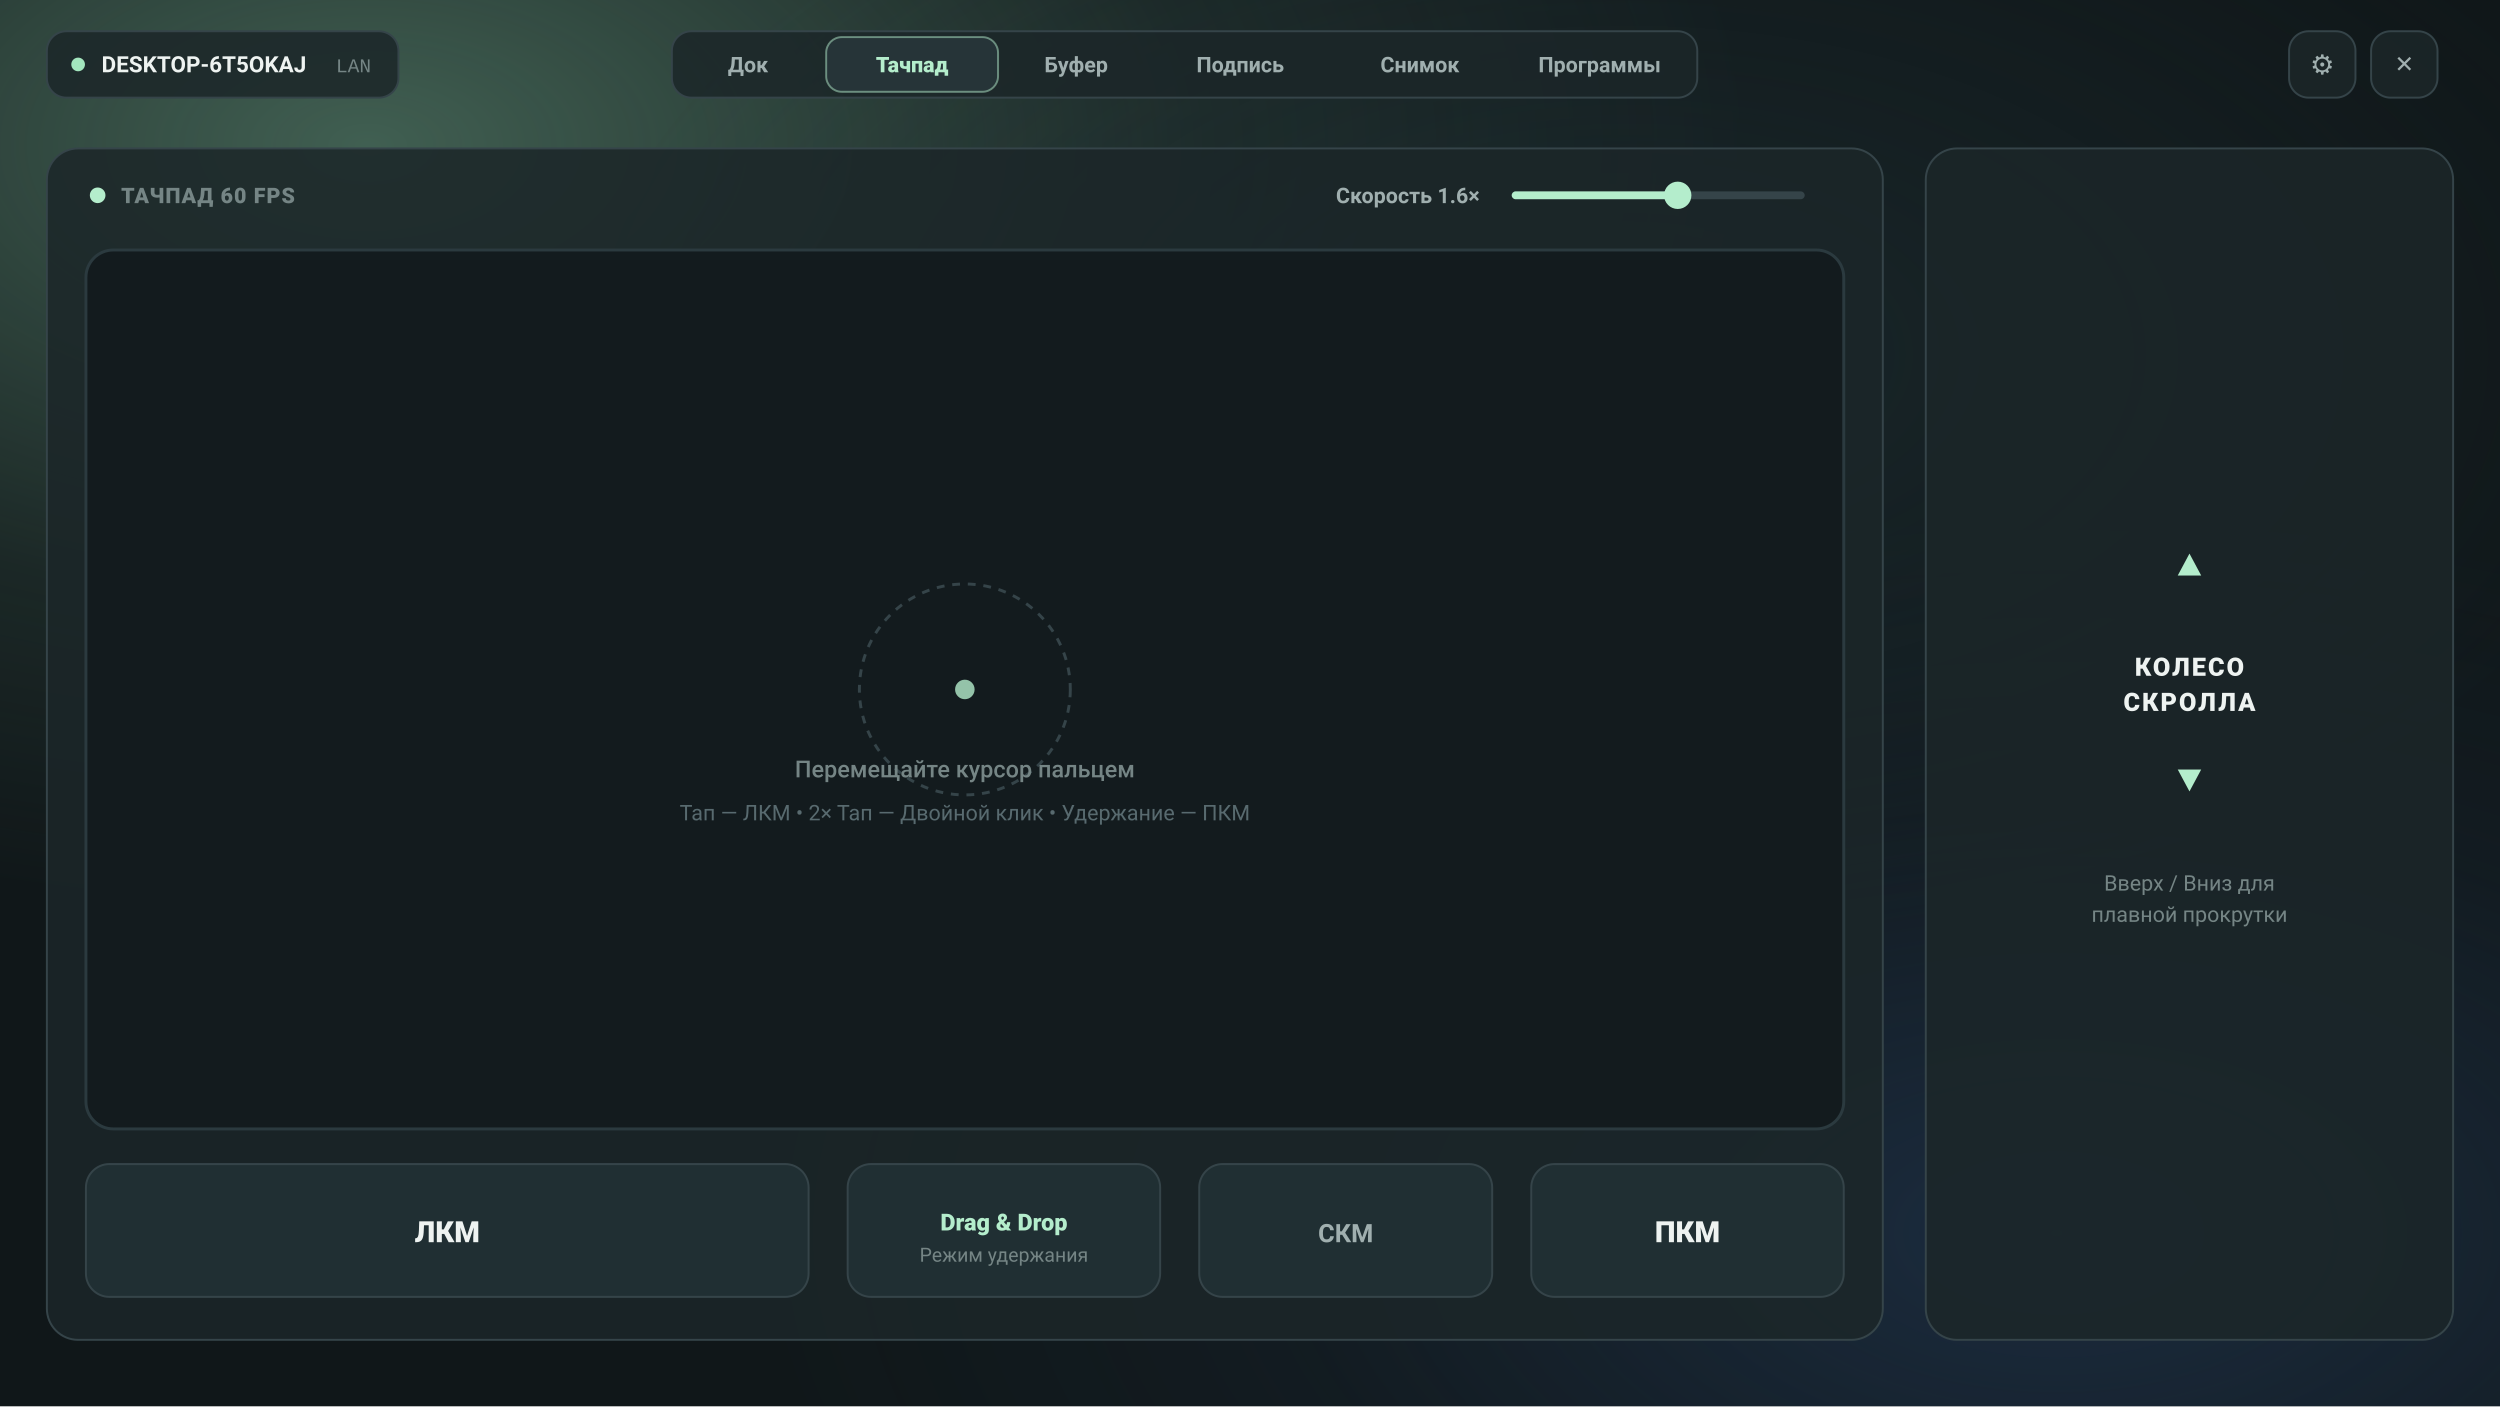
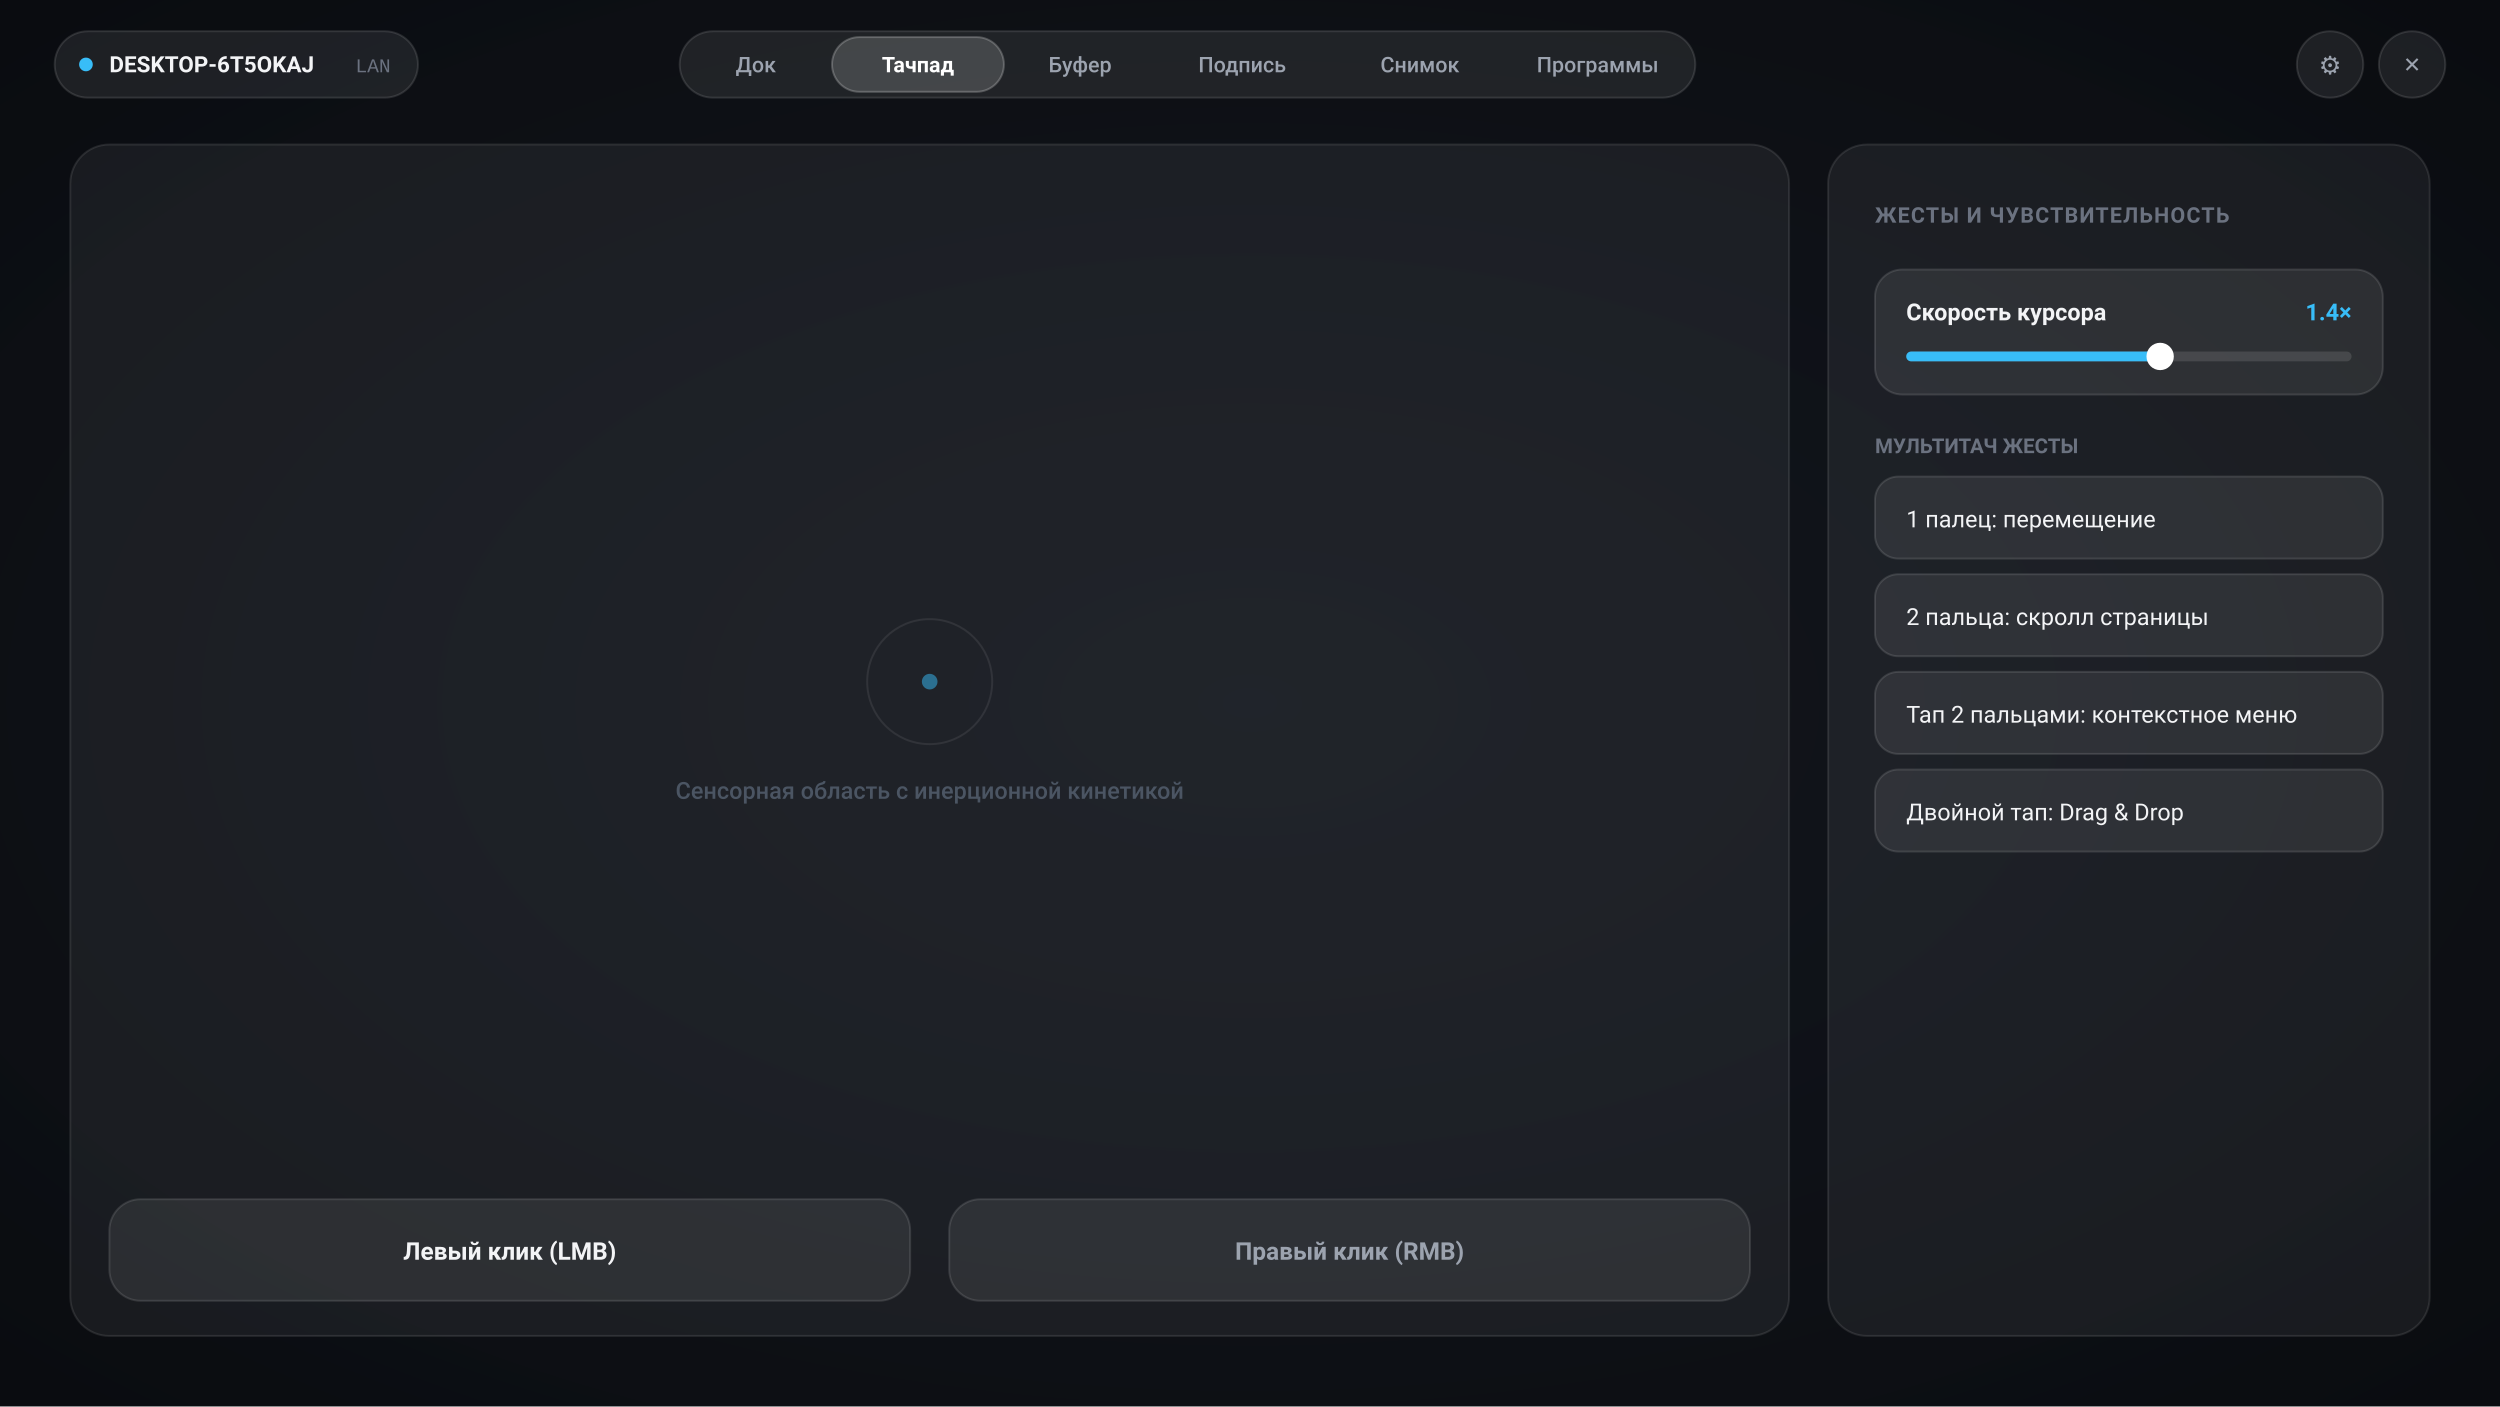
<svg xmlns="http://www.w3.org/2000/svg" width="1280" height="720" viewBox="0 0 1280 720" role="img" aria-label="Pult Touchpad">
  <style>
  text { font-family: -apple-system, BlinkMacSystemFont, 'Segoe UI', Roboto, Helvetica, Arial, sans-serif; }
  .mono { font-family: 'Consolas', 'Courier New', monospace; }
-   .glass { fill: #1B2629; fill-opacity: 0.85; stroke: #354449; stroke-width: 1; }
-   .glass-card { fill: #1B2629; fill-opacity: 0.88; stroke: #354449; stroke-width: 1; }
-   .tile { fill: #1B2629; fill-opacity: 0.85; stroke: #354449; stroke-width: 1; }
-   .tile-fav { fill: #202E33; fill-opacity: 0.95; stroke: #B4EDCC; stroke-opacity: 0.6; stroke-width: 1.5; }
-   .tile-run { fill: #1B2629; fill-opacity: 0.90; stroke: #A3E6BE; stroke-opacity: 0.85; stroke-width: 1.5; }
-   .btn { fill: #263438; stroke: #354449; stroke-width: 1; }
-   .btn-accent { fill: #B4EDCC; }
-   .badge { fill: #263438; stroke: #354449; stroke-width: 1; }
+   .liquid-glass { fill: #FFFFFF; fill-opacity: 0.08; stroke: #FFFFFF; stroke-opacity: 0.12; stroke-width: 1; }
+   .liquid-card { fill: #FFFFFF; fill-opacity: 0.06; stroke: #FFFFFF; stroke-opacity: 0.10; stroke-width: 1; }
+   .liquid-active { fill: #FFFFFF; fill-opacity: 0.16; stroke: #FFFFFF; stroke-opacity: 0.20; stroke-width: 1; }
+   .liquid-btn { fill: #FFFFFF; fill-opacity: 0.08; stroke: #FFFFFF; stroke-opacity: 0.12; stroke-width: 1; }
+   .accent-fill { fill: #38BDF8; }
</style>
  <defs>
-     <radialGradient id="auroraA" cx="15%" cy="10%" r="55%">
-       <stop offset="0%" stop-color="#71A78A" stop-opacity="0.50" />
-       <stop offset="60%" stop-color="#71A78A" stop-opacity="0.12" />
-       <stop offset="100%" stop-color="#71A78A" stop-opacity="0" />
-     </radialGradient>
-     <radialGradient id="auroraB" cx="82%" cy="88%" r="52%">
-       <stop offset="0%" stop-color="#274268" stop-opacity="0.48" />
-       <stop offset="60%" stop-color="#274268" stop-opacity="0.10" />
-       <stop offset="100%" stop-color="#274268" stop-opacity="0" />
-     </radialGradient>
-     <radialGradient id="auroraC" cx="65%" cy="25%" r="42%">
-       <stop offset="0%" stop-color="#273F45" stop-opacity="0.38" />
-       <stop offset="100%" stop-color="#273F45" stop-opacity="0" />
+     <radialGradient id="darkVignette" cx="50%" cy="50%" r="70%">
+       <stop offset="0%" stop-color="#141820" stop-opacity="0.8" />
+       <stop offset="100%" stop-color="#0A0C10" stop-opacity="1" />
    </radialGradient>
  </defs>
-   <rect width="1280" height="720" fill="#101719" />
-   <rect width="1280" height="720" fill="url(#auroraA)" />
-   <rect width="1280" height="720" fill="url(#auroraB)" />
-   <rect width="1280" height="720" fill="url(#auroraC)" />
-   <g transform="translate(24 16)">
-     <rect x="0" y="0" width="180" height="34" rx="10" class="glass" />
-     <circle cx="16" cy="17" r="3.5" fill="#A3E6BE" />
-     <text x="28" y="21" fill="#EEF3F1" font-size="11.5" font-weight="700">DESKTOP-6T5OKAJ</text>
-     <text x="148" y="21" fill="#758585" font-size="10" class="mono">LAN</text>
+   <rect width="1280" height="720" fill="#0C0E12" />
+   <rect width="1280" height="720" fill="url(#darkVignette)" />
+   <g transform="translate(28 16)">
+     <rect x="0" y="0" width="186" height="34" rx="17" class="liquid-glass" />
+     <circle cx="16" cy="17" r="3.5" fill="#38BDF8" />
+     <text x="28" y="21" fill="#F3F4F6" font-size="11.5" font-weight="600">DESKTOP-6T5OKAJ</text>
+     <text x="154" y="21" fill="#6B7280" font-size="10" class="mono">LAN</text>
    <g transform="translate(320 0)">
-       <rect x="0" y="0" width="525" height="34" rx="10" class="glass" />
-       <text x="39" y="21" fill="#A0AFAF" font-size="11" font-weight="600" text-anchor="middle">Док</text>
-       <rect x="79" y="3" width="88" height="28" rx="8" fill="#263438" stroke="#B4EDCC" stroke-opacity="0.5" />
-       <text x="123" y="21" fill="#B4EDCC" font-size="11" font-weight="800" text-anchor="middle">Тачпад</text>
-       <text x="207" y="21" fill="#A0AFAF" font-size="11" font-weight="600" text-anchor="middle">Буфер</text>
-       <text x="291" y="21" fill="#A0AFAF" font-size="11" font-weight="600" text-anchor="middle">Подпись</text>
-       <text x="383" y="21" fill="#A0AFAF" font-size="11" font-weight="600" text-anchor="middle">Снимок</text>
-       <text x="475" y="21" fill="#A0AFAF" font-size="11" font-weight="600" text-anchor="middle">Программы</text>
+       <rect x="0" y="0" width="520" height="34" rx="17" class="liquid-glass" />
+       <text x="39" y="21" fill="#9CA3AF" font-size="11" font-weight="500" text-anchor="middle">Док</text>
+       <rect x="78" y="3" width="88" height="28" rx="14" fill="#FFFFFF" fill-opacity="0.16" stroke="#FFFFFF" stroke-opacity="0.22" />
+       <text x="122" y="21" fill="#FFFFFF" font-size="11" font-weight="700" text-anchor="middle">Тачпад</text>
+       <text x="205" y="21" fill="#9CA3AF" font-size="11" font-weight="500" text-anchor="middle">Буфер</text>
+       <text x="288" y="21" fill="#9CA3AF" font-size="11" font-weight="500" text-anchor="middle">Подпись</text>
+       <text x="379" y="21" fill="#9CA3AF" font-size="11" font-weight="500" text-anchor="middle">Снимок</text>
+       <text x="470" y="21" fill="#9CA3AF" font-size="11" font-weight="500" text-anchor="middle">Программы</text>
    </g>
    <g transform="translate(1148 0)">
-       <rect x="0" y="0" width="34" height="34" rx="10" class="glass" />
-       <text x="17" y="22" fill="#A0AFAF" font-size="14" text-anchor="middle">⚙</text>
-       <rect x="42" y="0" width="34" height="34" rx="10" class="glass" />
-       <text x="59" y="21" fill="#A0AFAF" font-size="12" font-weight="700" text-anchor="middle">✕</text>
+       <rect x="0" y="0" width="34" height="34" rx="17" class="liquid-glass" />
+       <text x="17" y="22" fill="#9CA3AF" font-size="13" text-anchor="middle">⚙</text>
+       <rect x="42" y="0" width="34" height="34" rx="17" class="liquid-glass" />
+       <text x="59" y="21" fill="#9CA3AF" font-size="11" font-weight="600" text-anchor="middle">✕</text>
    </g>
  </g>
-   <g transform="translate(24 76)">
+   <g transform="translate(36 74)">
    <g transform="translate(0 0)">
-       <rect x="0" y="0" width="940" height="610" rx="16" class="glass" />
-       <g transform="translate(20 18)">
-         <circle cx="6" cy="6" r="4" fill="#B4EDCC" />
-         <text x="18" y="10" fill="#758585" font-size="11" font-weight="800" letter-spacing="0.5">ТАЧПАД 60 FPS</text>
-         <g transform="translate(640 -6)">
-           <text x="0" y="16" fill="#A0AFAF" font-size="11" font-weight="600">Скорость 1.6×</text>
-           <rect x="90" y="10" width="150" height="4" rx="2" fill="#354449" />
-           <rect x="90" y="10" width="85" height="4" rx="2" fill="#B4EDCC" />
-           <circle cx="175" cy="12" r="7" fill="#B4EDCC" />
-         </g>
-       </g>
-       <g transform="translate(20 52)">
-         <rect x="0" y="0" width="900" height="450" rx="14" fill="#131B1E" stroke="#2B3A3F" stroke-width="1.5" />
-         <circle cx="450" cy="225" r="54" stroke="#354449" stroke-width="1.5" stroke-dasharray="4 4" fill="none" />
-         <circle cx="450" cy="225" r="5" fill="#B4EDCC" fill-opacity="0.8" />
-         <text x="450" y="270" fill="#758585" font-size="12" font-weight="500" text-anchor="middle">Перемещайте курсор пальцем</text>
-         <text x="450" y="292" fill="#586A6F" font-size="11" text-anchor="middle">Тап — ЛКМ  •  2× Тап — Двойной клик  •  Удержание — ПКМ</text>
-       </g>
-       <g transform="translate(20 520)">
-         <rect x="0" y="0" width="370" height="68" rx="12" fill="#202F33" stroke="#354449" />
-         <text x="185" y="40" fill="#EEF3F1" font-size="15" font-weight="800" text-anchor="middle">ЛКМ</text>
-         <rect x="390" y="0" width="160" height="68" rx="12" fill="#202F33" stroke="#354449" />
-         <text x="470" y="34" fill="#B4EDCC" font-size="12" font-weight="800" text-anchor="middle">Drag &amp; Drop</text>
-         <text x="470" y="50" fill="#758585" font-size="10" text-anchor="middle">Режим удержания</text>
-         <rect x="570" y="0" width="150" height="68" rx="12" fill="#202F33" stroke="#354449" />
-         <text x="645" y="40" fill="#A0AFAF" font-size="13" font-weight="700" text-anchor="middle">СКМ</text>
-         <rect x="740" y="0" width="160" height="68" rx="12" fill="#202F33" stroke="#354449" />
-         <text x="820" y="40" fill="#EEF3F1" font-size="15" font-weight="800" text-anchor="middle">ПКМ</text>
+       <rect x="0" y="0" width="880" height="610" rx="20" class="liquid-card" />
+       <circle cx="440" cy="275" r="32" stroke="#FFFFFF" stroke-opacity="0.08" stroke-width="1" fill="none" />
+       <circle cx="440" cy="275" r="4" fill="#38BDF8" fill-opacity="0.5" />
+       <text x="440" y="335" fill="#4B5563" font-size="12" font-weight="500" text-anchor="middle">Сенсорная область с инерционной кинетикой</text>
+       <g transform="translate(20 540)">
+         <rect x="0" y="0" width="410" height="52" rx="16" class="liquid-glass" />
+         <text x="205" y="31" fill="#F3F4F6" font-size="12.5" font-weight="600" text-anchor="middle">Левый клик (LMB)</text>
+         <rect x="430" y="0" width="410" height="52" rx="16" class="liquid-glass" />
+         <text x="635" y="31" fill="#9CA3AF" font-size="12.5" font-weight="600" text-anchor="middle">Правый клик (RMB)</text>
      </g>
    </g>
-     <g transform="translate(962 0)">
-       <rect x="0" y="0" width="270" height="610" rx="16" class="glass" />
-       <g transform="translate(135 300)">
-         <text x="0" y="-80" fill="#B4EDCC" font-size="20" text-anchor="middle">▲</text>
-         <text x="0" y="-30" fill="#EEF3F1" font-size="13" font-weight="800" text-anchor="middle" letter-spacing="1">КОЛЕСО</text>
-         <text x="0" y="-12" fill="#EEF3F1" font-size="13" font-weight="800" text-anchor="middle" letter-spacing="1">СКРОЛЛА</text>
-         <text x="0" y="30" fill="#B4EDCC" font-size="20" text-anchor="middle">▼</text>
-         <text x="0" y="80" fill="#758585" font-size="11" text-anchor="middle">Вверх / Вниз для</text>
-         <text x="0" y="96" fill="#758585" font-size="11" text-anchor="middle">плавной прокрутки</text>
+     <g transform="translate(900 0)">
+       <rect x="0" y="0" width="308" height="610" rx="20" class="liquid-card" />
+       <g transform="translate(24 24)">
+         <text x="0" y="16" fill="#6B7280" font-size="11" font-weight="700" letter-spacing="0.6">ЖЕСТЫ И ЧУВСТВИТЕЛЬНОСТЬ</text>
+         <g transform="translate(0 40)">
+           <rect x="0" y="0" width="260" height="64" rx="14" class="liquid-glass" />
+           <text x="16" y="26" fill="#F3F4F6" font-size="12" font-weight="600">Скорость курсора</text>
+           <text x="244" y="26" fill="#38BDF8" font-size="12" font-weight="700" text-anchor="end">1.4×</text>
+           <rect x="16" y="42" width="228" height="5" rx="2.5" fill="#FFFFFF" fill-opacity="0.12" />
+           <rect x="16" y="42" width="130" height="5" rx="2.5" fill="#38BDF8" />
+           <circle cx="146" cy="44.5" r="7" fill="#FFFFFF" />
+         </g>
+         <g transform="translate(0 120)">
+           <text x="0" y="14" fill="#6B7280" font-size="10.5" font-weight="700">МУЛЬТИТАЧ ЖЕСТЫ</text>
+           <rect x="0" y="26" width="260" height="42" rx="12" class="liquid-glass" />
+           <text x="16" y="52" fill="#F3F4F6" font-size="12">1 палец: перемещение</text>
+           <rect x="0" y="76" width="260" height="42" rx="12" class="liquid-glass" />
+           <text x="16" y="102" fill="#F3F4F6" font-size="12">2 пальца: скролл страницы</text>
+           <rect x="0" y="126" width="260" height="42" rx="12" class="liquid-glass" />
+           <text x="16" y="152" fill="#F3F4F6" font-size="12">Тап 2 пальцами: контекстное меню</text>
+           <rect x="0" y="176" width="260" height="42" rx="12" class="liquid-glass" />
+           <text x="16" y="202" fill="#F3F4F6" font-size="12">Двойной тап: Drag &amp; Drop</text>
+         </g>
      </g>
    </g>
  </g>
</svg>
